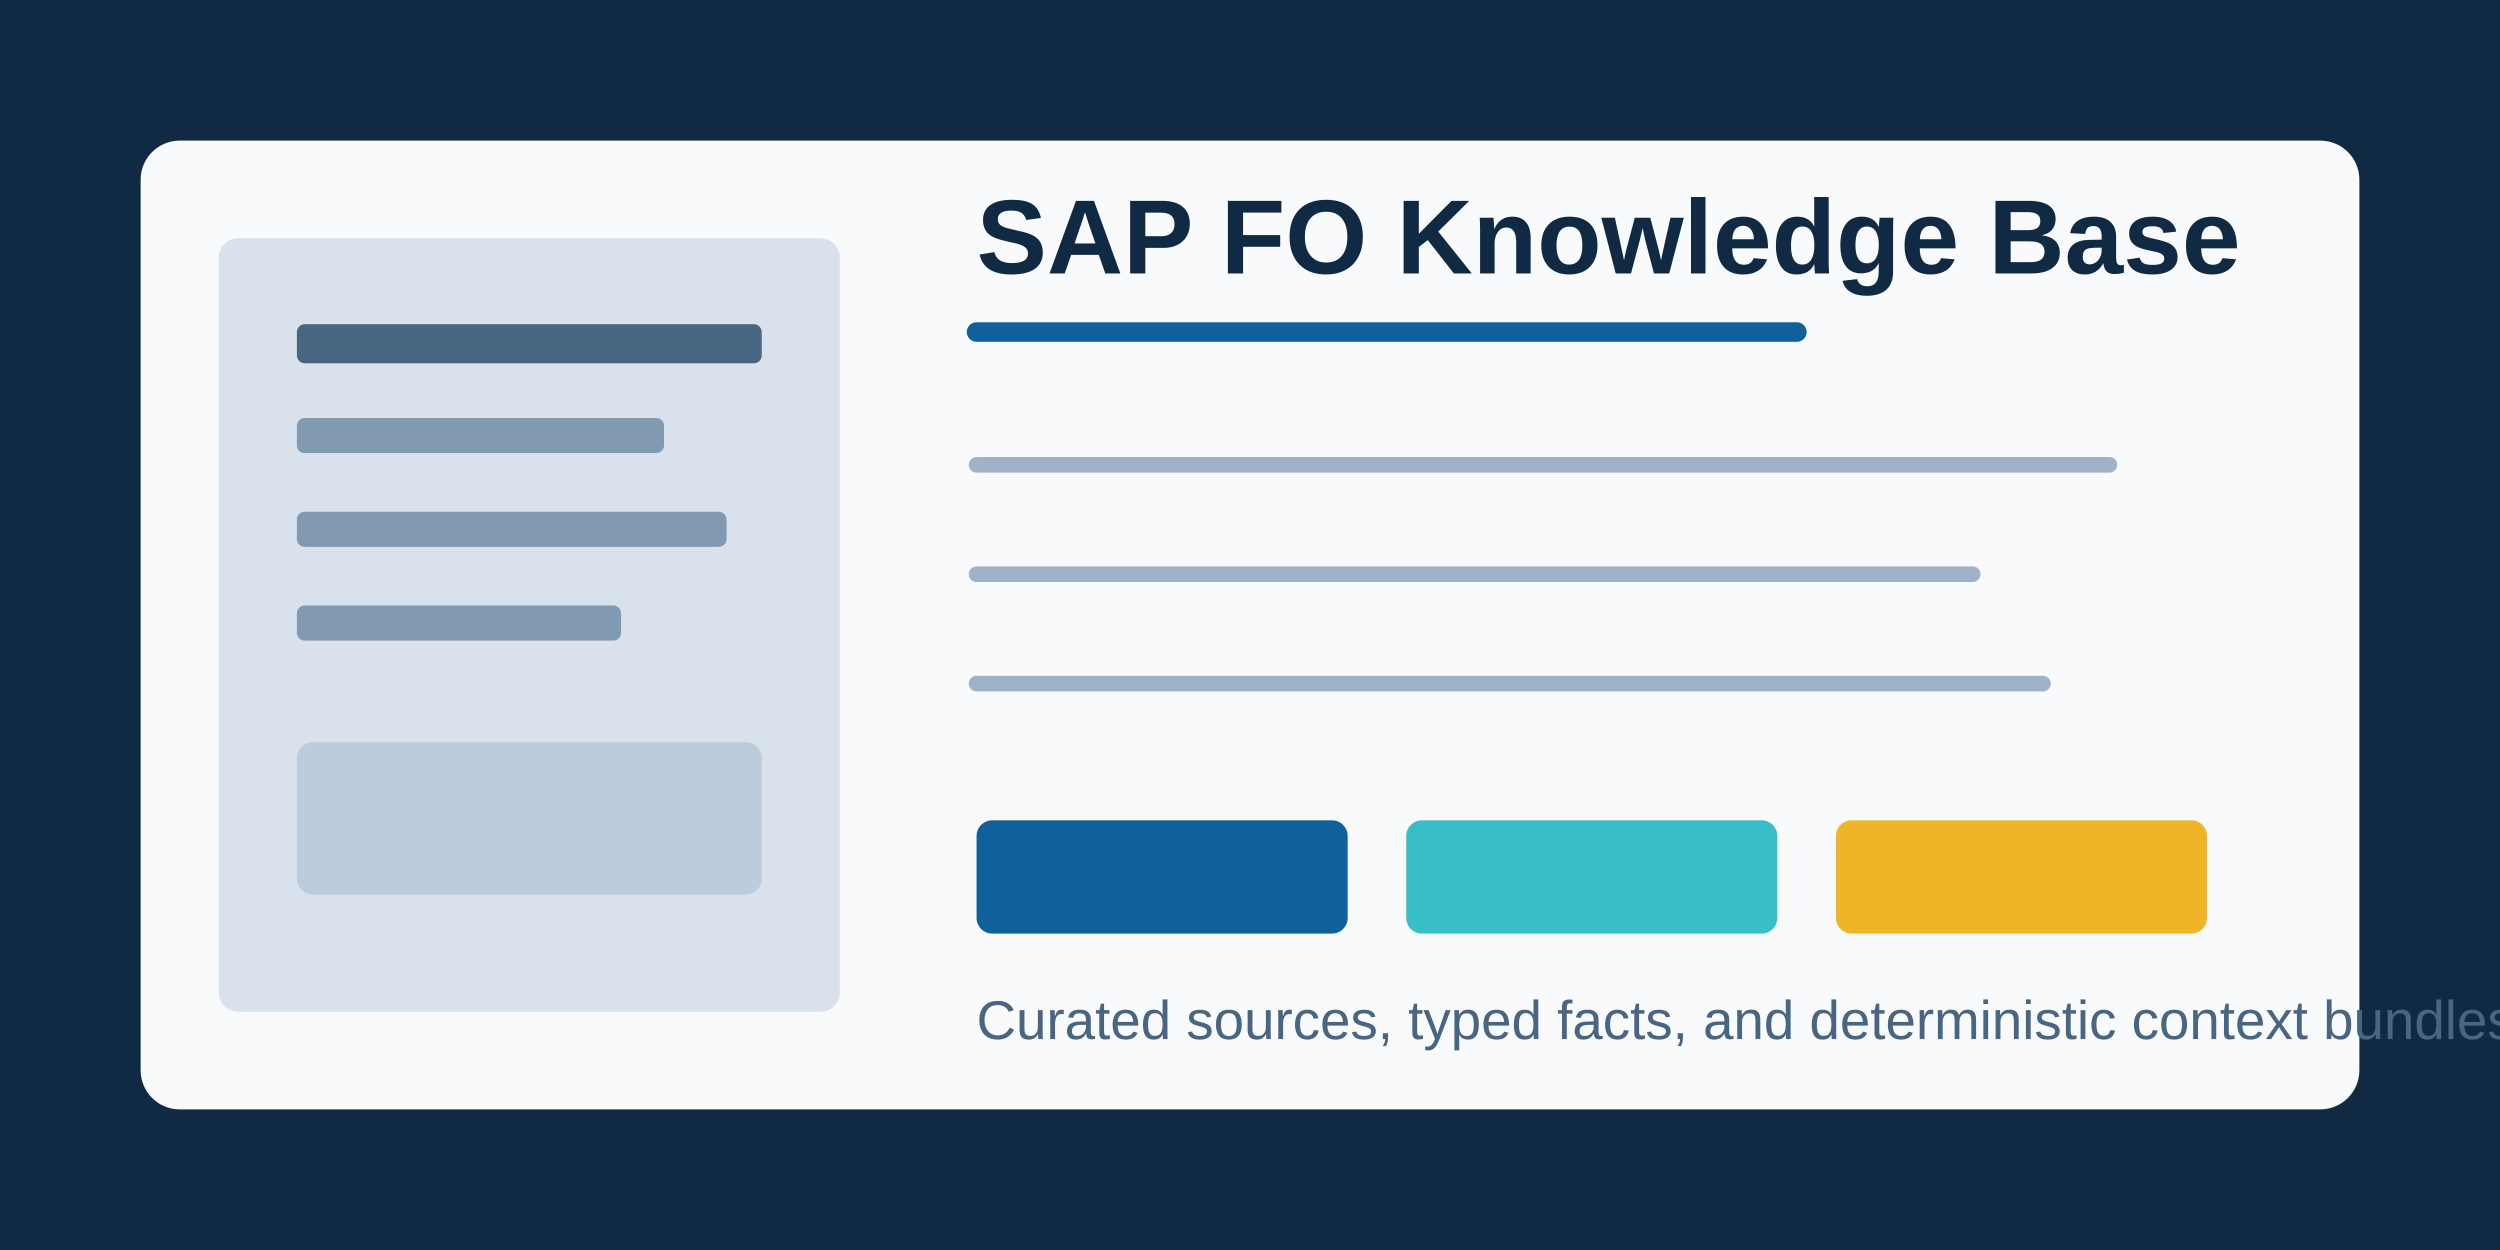
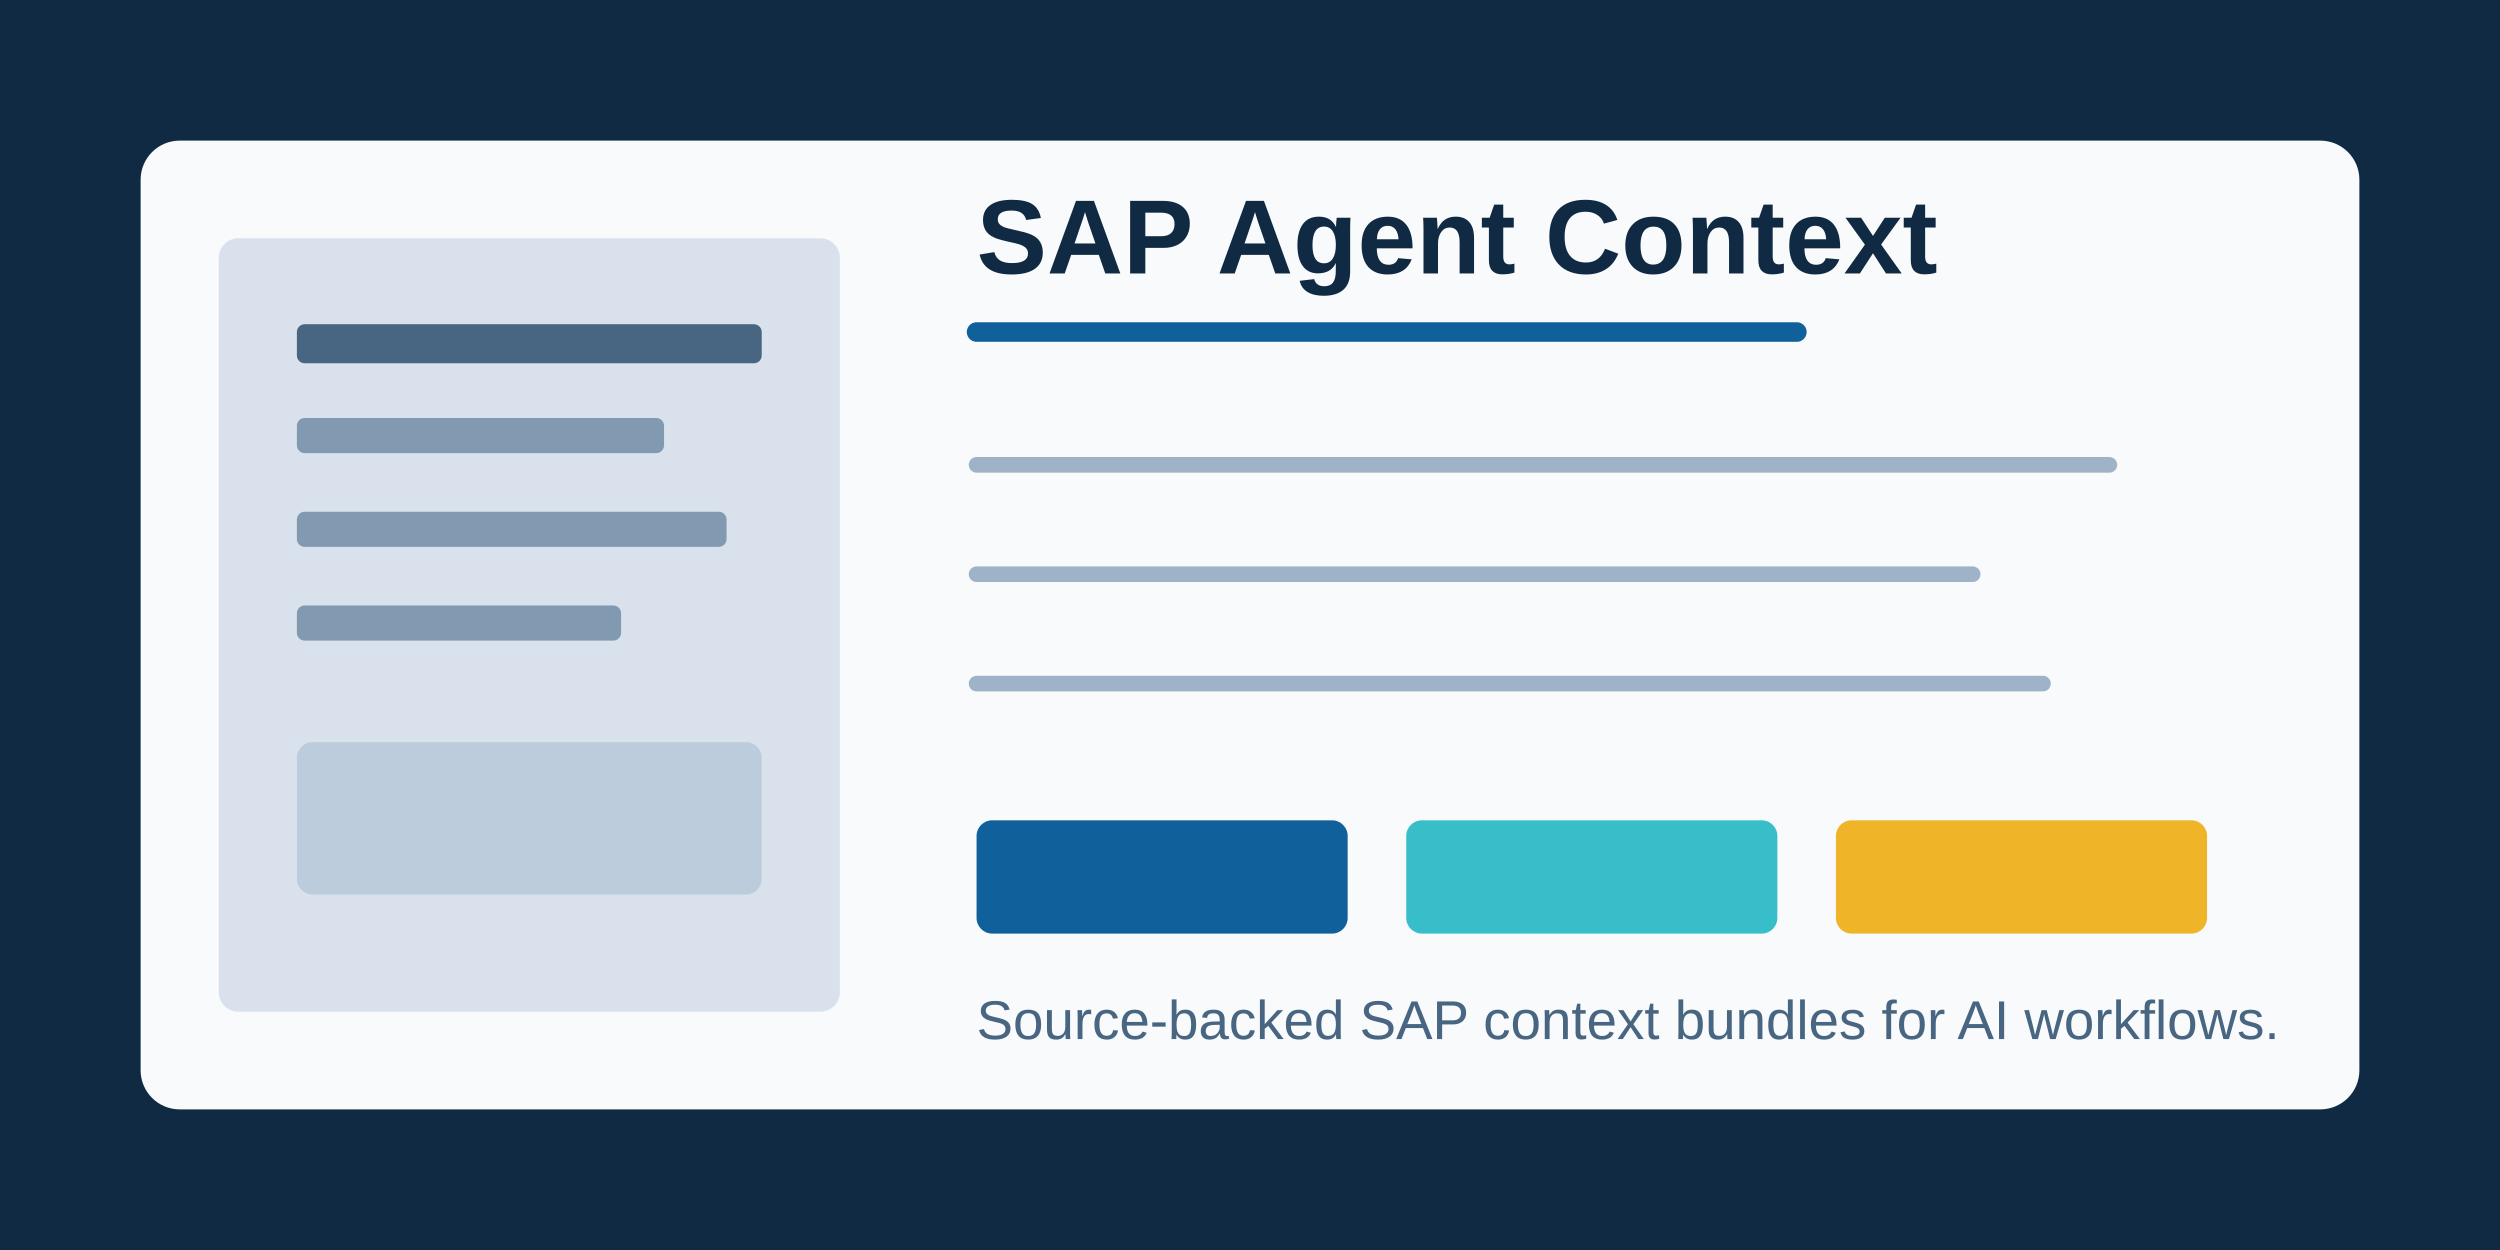
<svg xmlns="http://www.w3.org/2000/svg" width="1280" height="640" viewBox="0 0 1280 640" role="img" aria-labelledby="title desc">
  <rect width="1280" height="640" fill="#102a43" />
  <rect x="72" y="72" width="1136" height="496" rx="20" fill="#f8fafc" />
  <rect x="112" y="122" width="318" height="396" rx="10" fill="#d9e2ec" />
  <rect x="152" y="166" width="238" height="20" rx="4" fill="#486581" />
  <rect x="152" y="214" width="188" height="18" rx="4" fill="#829ab1" />
  <rect x="152" y="262" width="220" height="18" rx="4" fill="#829ab1" />
  <rect x="152" y="310" width="166" height="18" rx="4" fill="#829ab1" />
  <rect x="152" y="380" width="238" height="78" rx="8" fill="#bcccdc" />
  <path d="M500 170h420" stroke="#0f609b" stroke-width="10" stroke-linecap="round" />
  <path d="M500 238h580" stroke="#9fb3c8" stroke-width="8" stroke-linecap="round" />
  <path d="M500 294h510" stroke="#9fb3c8" stroke-width="8" stroke-linecap="round" />
  <path d="M500 350h546" stroke="#9fb3c8" stroke-width="8" stroke-linecap="round" />
  <rect x="500" y="420" width="190" height="58" rx="8" fill="#0f609b" />
  <rect x="720" y="420" width="190" height="58" rx="8" fill="#38bec9" />
  <rect x="940" y="420" width="190" height="58" rx="8" fill="#f0b429" />
-   <text x="500" y="140" fill="#102a43" font-family="Arial, sans-serif" font-size="54" font-weight="700">SAP FO Knowledge Base</text>
-   <text x="500" y="532" fill="#486581" font-family="Arial, sans-serif" font-size="28">Curated sources, typed facts, and deterministic context bundles.</text>
+   <text x="500" y="140" fill="#102a43" font-family="Arial, sans-serif" font-size="54" font-weight="700">SAP Agent Context</text>
+   <text x="500" y="532" fill="#486581" font-family="Arial, sans-serif" font-size="28">Source-backed SAP context bundles for AI workflows.</text>
</svg>
